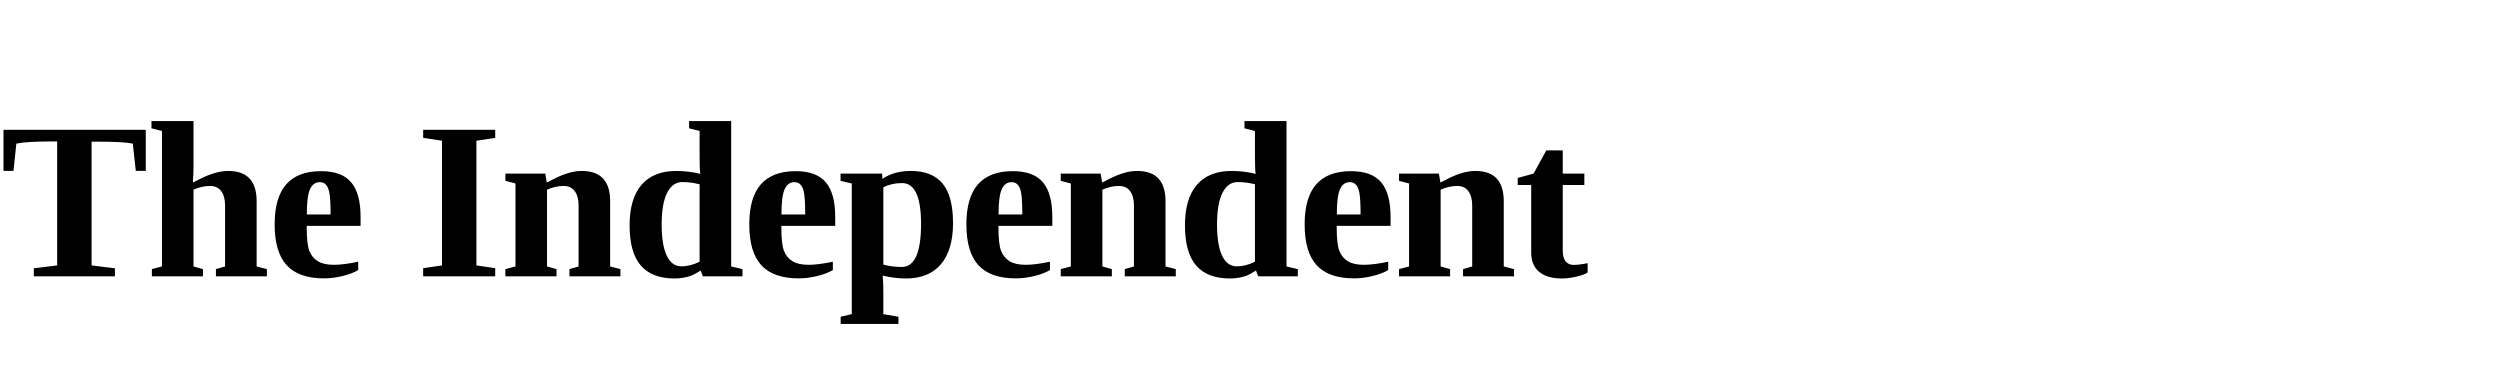
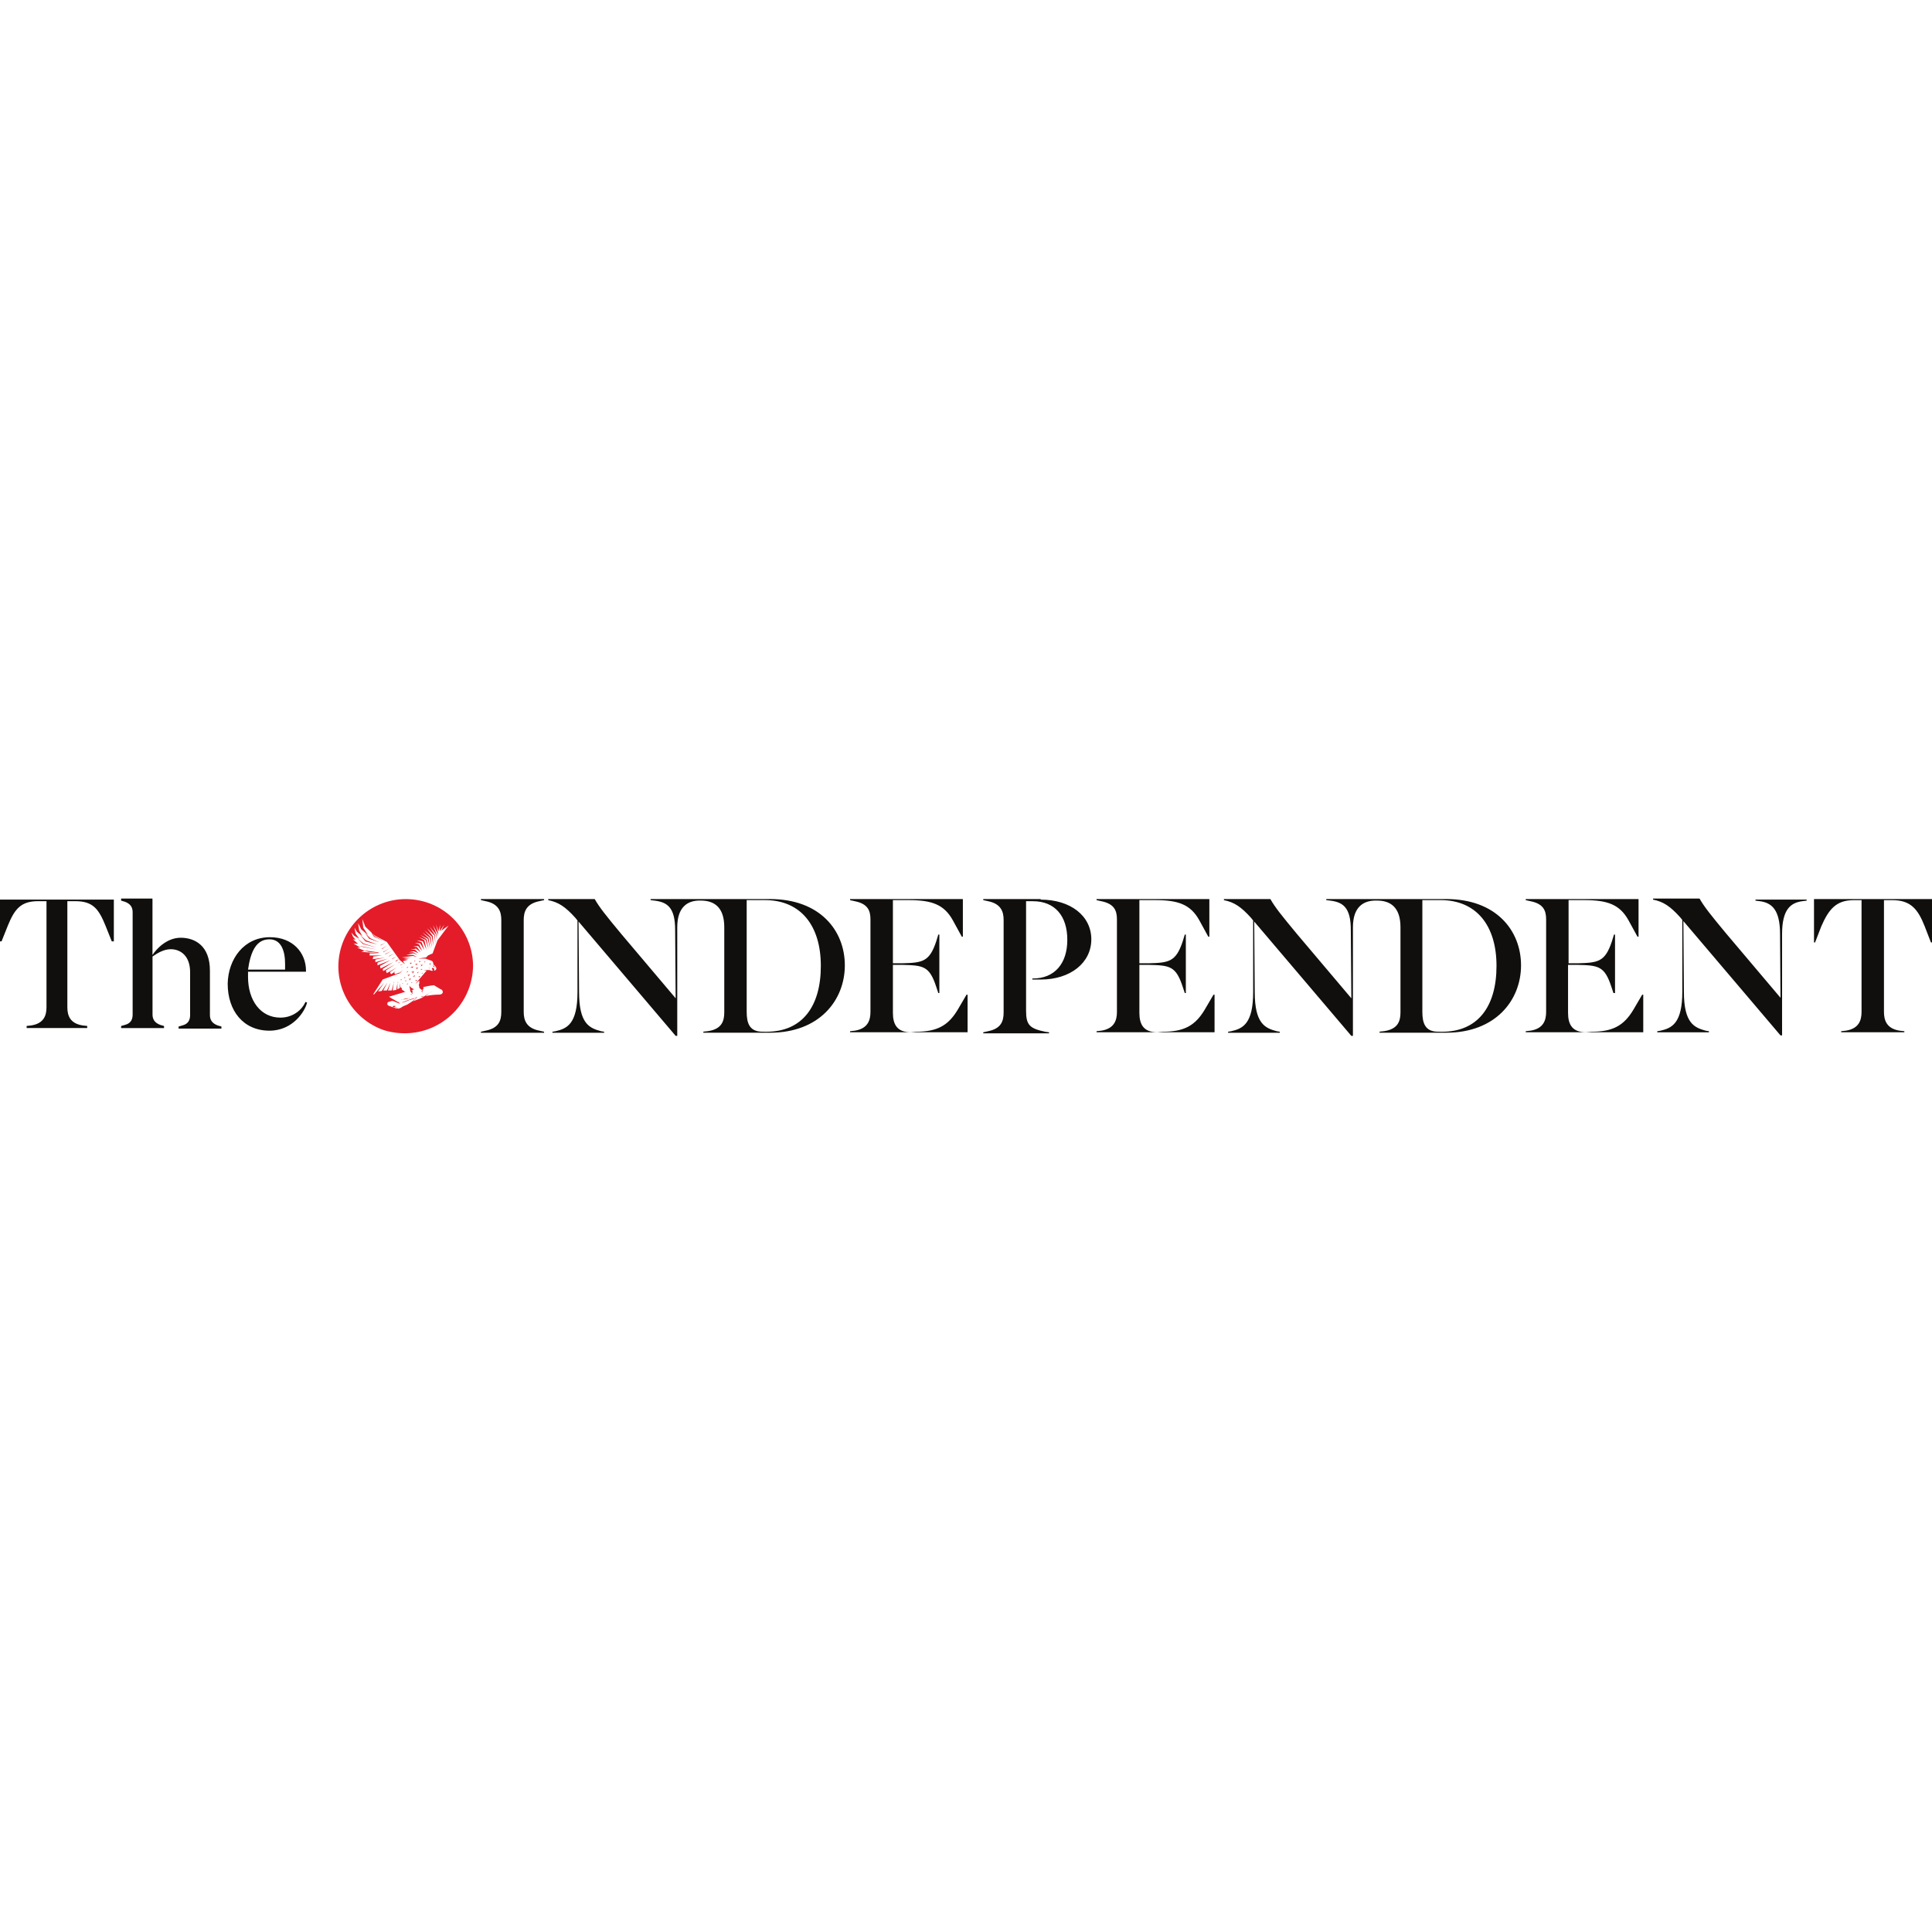
- <svg xmlns="http://www.w3.org/2000/svg" viewBox="0 0 380 56" fill="none">
-   <text x="0" y="42" font-family="Georgia, 'Times New Roman', serif" font-size="34" font-weight="700" fill="#000000" letter-spacing="-0.5">The Independent</text>
+ <svg xmlns="http://www.w3.org/2000/svg" xmlns:xlink="http://www.w3.org/1999/xlink" version="1.1" id="Ñëîé_1" x="0px" y="0px" viewBox="0 0 512 512" style="enable-background:new 0 0 512 512;" xml:space="preserve">
+   <style type="text/css">
+ 	.st0{clip-path:url(#SVGID_00000043427968384454321600000005042534563173645485_);fill:#E41C29;}
+ 	.st1{fill:#110F0D;}
+ </style>
+   <g id="XMLID_90_">
+     <g id="XMLID_97_">
+       <g>
+         <defs>
+           <path id="SVGID_1_" d="M107.24,273.83c10.1,0,18.13-8.16,18.13-18.13c0-10.1-8.16-18.13-18.13-18.13      c-10.1,0-18.13,8.16-18.13,18.13C88.98,265.81,97.14,273.83,107.24,273.83" />
+         </defs>
+         <clipPath id="SVGID_00000016059428267582604020000007290744455050895261_">
+           <use xlink:href="#SVGID_1_" style="overflow:visible;" />
+         </clipPath>
+         <path id="XMLID_164_" style="clip-path:url(#SVGID_00000016059428267582604020000007290744455050895261_);fill:#E41C29;" d="     M107.66,257.5h0.28l-0.14,0.28l0,0l0.42-0.42l0,0L107.66,257.5L107.66,257.5z M107.8,256.67L107.8,256.67l0.42-0.42l0,0     l-0.55,0.14l0,0h0.28L107.8,256.67z M106.55,259.58h-0.42l0,0l0.14,0.14l-0.14,0.14l0,0L106.55,259.58L106.55,259.58     L106.55,259.58z M107.52,259.03h-0.55l0,0l0.28,0.14l-0.14,0.14l0,0L107.52,259.03L107.52,259.03L107.52,259.03z M107.94,258.47     h0.28v0.28l0,0l0.42-0.55l0,0L107.94,258.47L107.94,258.47z M106.55,260.55L106.55,260.55l0.14,0.14l-0.14,0.14l0,0l0.28-0.28     l0,0L106.55,260.55z M109.04,260.55l0.28-0.28l0,0l-0.42,0.14l0,0h0.14V260.55L109.04,260.55z M109.32,258.06l0.42-0.69l0,0     l-0.83,0.28l0,0h0.42V258.06L109.32,258.06z M107.8,259.86h-0.55l0,0l0.28,0.14l-0.14,0.14l0,0L107.8,259.86L107.8,259.86     L107.8,259.86z M108.77,256.26l0.42,0.14l-0.14,0.28l0,0l0.55-0.55l0,0L108.77,256.26L108.77,256.26z M108.49,259.86l0.42-0.55     l0,0l-0.69,0.14l0,0h0.28V259.86L108.49,259.86L108.49,259.86z M109.73,254.87L109.73,254.87l0.42-0.28l0,0h-0.42l0,0l0.14,0.14     L109.73,254.87z M108.63,255.57L108.63,255.57l0.55-0.42l0,0h-0.69l0,0l0.28,0.14L108.63,255.57z M110.84,258.75L110.84,258.75     l0.28,0.14l-0.14,0.28l0,0l0.42-0.42l0,0H110.84z M112.36,255.15L112.36,255.15l0.42-0.28l0,0h-0.42l0,0l0.14,0.14L112.36,255.15     z M108.21,260.69h-0.42l0,0l0.14,0.14l-0.14,0.14l0,0L108.21,260.69L108.21,260.69z M111.12,255.01L111.12,255.01l0.42-0.28l0,0     h-0.55l0,0l0.14,0.14L111.12,255.01z M110.43,257.78h0.28l-0.14,0.28l0,0l0.42-0.55l0,0L110.43,257.78L110.43,257.78     L110.43,257.78z M110.7,254.04h2.08c0,0,0.69,0.28,1.52,0.55c0.42,0.14,0.55,0.55,0.55,0.97c0,0,0.28,0.28,0.55,0.55     c0.28,0.28,0.28,0.69,0.14,0.83c-0.14,0.28-0.42,0.28-0.55,0.28l0,0c0.14-0.14,0.14-0.42,0-0.55c-0.14-0.14-0.28-0.28-0.42-0.14     l-0.14,0.14l0.28,0.55l0,0c-0.28,0.14-0.55,0-0.83-0.14c0,0,0,0-1.66,0l0,0l0.83,0.14l0,0l-3.04,3.6l0,0l1.11-0.97v0.83     l-0.14,0.28l0.14,0.55v0.28l0.97,0.83l0,0l0,0l0,0l0,0l0,0l0,0l0,0l0,0l0,0l0,0l0,0l0,0l0,0l0,0l0,0l0,0l0,0l0,0l0,0l0,0l0,0     v-0.14v-0.14v-0.14l0,0h-0.14h-0.14l0,0l0.42-0.14l0,0l0,0l0,0l0,0l0,0l0,0l0,0l0,0l0,0l0,0l0,0l0,0l0,0l0,0l0,0l0,0l0,0l0,0l0,0     l0,0l0,0v-0.14v-0.14v-0.14l0,0h-0.14h-0.14c1.66-0.42,3.04-0.55,3.04-0.55c1.66,0.97,1.52,0.97,1.94,1.11     c0.69,0.42,0.55,1.38-0.55,1.38c-0.97,0-2.63,0.14-3.6,0.42l0.97-0.83l0,0c0,0-0.97,0.69-1.94,1.25l0,0     c-0.55,0.28-1.52,0.55-2.35,0.97l1.38-1.25l0,0c0,0-1.66,1.38-2.91,2.08c-0.69,0.28-1.38,0.55-1.66,0.83     c-0.55,0.28-0.83,0.28-1.38,0.14c-0.83-0.28-1.25-0.42-1.94-0.69c-0.42-0.14-0.42-0.83,0-0.97c0.14,0,0.69-0.28,1.11-0.28     c0.14,0,0.28,0.14,0.42,0.14c0.28,0.14,0.55,0.28,0.69,0.28l0.28,0.14h0.14l0,0l0,0l0,0l0,0l0,0l0,0l0.14,0.14l0.14,0.14v0.14     v0.14l0,0l0,0l0,0v-0.14v-0.28l-0.14-0.28l-0.14-0.14l0,0l0,0l0,0l0,0l0,0h-0.14l-0.28-0.14c-0.28-0.14-0.42-0.28-0.69-0.42     c-0.55-0.28-0.97-0.55-1.38-0.83l0,0c0,0,1.8-0.55,4.15-1.25l0.42,0.14l0,0l0,0l-0.28-0.14l-0.55-0.42l-0.28-0.14l-0.14-0.55     l-0.28-0.14l-0.28-1.11l0,0l0.14,1.25l-0.69,0.42v-1.66l0,0l-0.28,1.8l-0.97,0.14l0.28-1.94l0,0l-0.55,1.94h-0.97l0.69-2.08l0,0     l-0.97,2.08l0,0h-0.97l1.11-2.08l0,0l-1.52,2.21l-0.97,0.14l1.66-2.35l0,0l-2.77,3.18l-0.14-0.14l2.49-3.87l3.74-1.38     c0,0,0.28-0.14,0.42-0.14l0.28-0.14H106l0.14-0.14l0.14-0.14l0,0l0,0l0.14-0.14v-0.14v-0.14v-0.14v-0.14v-0.14v-0.14v-0.14l0,0     l0,0l0,0v0.14v0.14v0.14v0.14v0.14v0.14l-0.14,0.14l-0.14,0.14l0,0l0,0l-0.14,0.14h-0.14h-0.14l-0.28,0.14     c-0.14,0-0.28,0.14-0.42,0.14l-0.28,0.14l-0.28-0.42l0.42-0.42l0,0l-1.25,0.83l-0.28-0.55l1.8-1.25l0,0l-2.63,1.52l-0.28-0.69     l2.49-1.66l0,0l-3.18,1.8l-0.14-0.55l2.77-1.8l0,0l-3.32,1.66l-0.14-0.69l0,0l2.77-1.52l0,0l-3.46,1.38v-0.69l2.77-1.11l0,0     l-3.32,0.97v-0.69l2.63-0.55l0,0l-3.32,0.42l0.14-0.69l2.35-0.28l0,0h-3.32v-0.55h2.63l0,0l-4.84-0.42l0,0l0.83-0.28l0,0     l-1.94-0.83l0,0h0.83l0,0l-1.8-1.11l0,0l1.25,0.14l0,0l-1.38-1.25l0,0l0.69,0.14l0,0l-0.69-0.83l-0.42-1.11l0,0l0.69,0.83     l1.38,0.83l0,0l-0.97-1.38l-0.28-1.52l0,0l0.69,1.11l1.38,1.11l0,0l-0.83-1.52l-0.28-1.94l0,0l0.83,1.66l1.8,1.52l0,0l-1.25-1.94     l-0.28-2.35l0,0l0.83,2.08l2.49,2.35l3.18,1.66l3.46,4.84l1.38,1.11l0,0l-0.55-0.83l0,0l0,0l0,0l1.38-0.42l0,0l-1.25-0.14l0,0     l1.8-0.28l0,0l-2.21-0.14l0,0l2.91-0.42l1.11,0.28l0,0l-1.11-0.55h-1.8l0,0l1.94-0.42l1.11,0.42l0,0l-1.11-0.69h-1.25l0,0     l1.38-0.28l1.25,0.55l0,0l-0.97-0.97h-1.11l0,0l1.38-0.28l1.25,0.97l0,0l-0.97-1.38l-0.97-0.14l0,0l1.25-0.14l1.11,1.38l0,0     l-0.83-1.8l-1.11-0.42l0,0l1.38,0.14l1.11,1.8l0,0l-0.69-2.08l-1.38-0.55l0,0l1.66,0.28l0.97,2.21l0,0l-0.55-2.49l-1.52-0.83l0,0     l1.8,0.69l0.83,2.49l0,0l-0.55-2.63l-1.66-1.11l0,0l1.94,0.97l0.69,2.63l0,0l-0.42-2.77l-1.66-1.52l0,0l1.94,1.38l0.55,2.63l0,0     l-0.28-2.77l-1.66-1.8l0,0l1.94,1.66l0.42,2.49l0,0l-0.14-2.63l-1.52-2.08l0,0l1.94,1.94l0.28,2.21l0,0l-0.14-2.35l-1.38-2.21     l0,0l1.66,2.08l0.28,1.52l0,0l-0.14-1.66l-0.97-2.35l0,0l1.25,2.21l0.14,0.83l0,0v-0.97l-0.55-2.21l0,0l0.69,1.8l0,0l0.42-1.8     l0,0l-0.14,1.8l0,0l1.25-1.8l0,0l-0.83,1.66l0,0l1.94-1.38l0,0l-2.91,3.87c0,0-0.97,2.49-1.25,3.32c0,0.14-0.14,0.28-0.28,0.28     l-0.97,0.42l-0.55,0.55L110.7,254.04L110.7,254.04L110.7,254.04z M107.52,238.27c-9.82,0-17.85,8.03-17.85,17.85     c0,9.82,8.03,17.85,17.85,17.85c9.82,0,17.85-8.03,17.85-17.85C125.37,246.29,117.48,238.27,107.52,238.27 M110.15,256.53     l0.28,0.14l-0.14,0.28l0,0l0.55-0.55l0,0L110.15,256.53L110.15,256.53L110.15,256.53z M111.67,257.92h0.14v0.14l0,0l0.28-0.28     l0,0L111.67,257.92L111.67,257.92L111.67,257.92z M108.9,263.59L108.9,263.59L108.9,263.59l0.14,0.14l0,0l0,0l0,0l0,0l0,0l0,0     l0,0l0,0l0,0l0,0l0,0l0,0l0,0l0,0l0,0v-0.14v-0.14l0,0l0,0l0,0h-0.14V263.59L108.9,263.59L108.9,263.59L108.9,263.59     L108.9,263.59L108.9,263.59L108.9,263.59L108.9,263.59L108.9,263.59L108.9,263.59L108.9,263.59L108.9,263.59 M110.56,264.28     h-0.14c-0.14,0-0.28,0-0.28,0.14l-0.28,0.14h-0.14h-0.14c-0.28,0.14-0.55,0.14-0.83,0.28c-0.14,0-0.28,0.14-0.55,0.14l-0.28,0.14     l-0.28,0.14h-0.14l-0.28,0.14l0,0c-0.14,0-0.28,0.14-0.28,0.14h-0.14l-0.28,0.14l0,0l0,0l0,0h0.14h0.14     c0.14,0,0.28-0.14,0.28-0.14h0.14l0.28-0.14h0.14l0.28-0.14l0.28-0.14c0.14,0,0.28-0.14,0.55-0.14c0.28-0.14,0.55-0.14,0.83-0.28     l0.42-0.14l0.28-0.14h0.14C110.15,264.42,110.29,264.42,110.56,264.28L110.56,264.28h0.28l0,0H110.56z M107.1,264.84h0.14     c0.14,0,0.42-0.14,0.55-0.14h0.14l0,0l0.28-0.14l0.28-0.14h0.14h0.14l0,0l0,0l0,0h-0.14l0,0l-0.28,0.14h-0.28h-0.14h-0.14     c-0.14,0-0.42,0.14-0.55,0.14c-0.14,0-0.28,0.14-0.42,0.14h-0.14l0,0c-0.14,0-0.28,0.14-0.42,0.14h-0.14l0,0H106h-0.14l0,0l0,0     H106h0.14h0.14h0.14l0.28-0.14h0.14C106.83,264.98,106.97,264.84,107.1,264.84 M110.01,259.72L110.01,259.72l0.28,0.14     l-0.14,0.28l0,0l0.42-0.42l0,0H110.01z M109.6,259.16l0.42-0.69l0,0l-0.69,0.28l0,0h0.42L109.6,259.16L109.6,259.16L109.6,259.16     z M111.95,256.81h-0.55l0,0l0.28,0.14l-0.14,0.14l0,0L111.95,256.81L111.95,256.81z M109.6,262.48l-1.11-1.25l0,0l0.28,1.52     l0.55,0.69l0,0l0,0l0,0l0,0l0,0l0,0l0,0l0,0l0,0l0,0l0,0l0,0l0,0l0,0l0,0l0,0l0,0l0,0l0,0l0,0v-0.14v-0.14v-0.14l0,0h-0.14h-0.14     l0,0l0,0l0,0l0.28-0.14l0,0l0,0l0,0l0,0l0,0l0,0l0,0l0,0l0,0l0,0l0,0l0,0l0,0l0,0l0,0l0,0l0,0l0,0l0,0l0,0v-0.14v-0.14v-0.14     h-0.14h-0.14h-0.14l0,0c0.28-0.14,0.55-0.14,0.83-0.28l-0.97-0.55L109.6,262.48z M111.39,255.7l0.28,0.14l-0.14,0.28l0,0     l0.55-0.42l0,0H111.39L111.39,255.7z M102.12,249.89l-1.25,0.55v-0.42l0,0v0.55l0,0L102.12,249.89L102.12,249.89z M103.23,251.28     l-1.66,0.97v-0.42l0,0v0.55l0,0L103.23,251.28L103.23,251.28L103.23,251.28z M102.68,250.58l-1.52,0.83V251l0,0v0.55l0,0     L102.68,250.58L102.68,250.58z M105.17,253.49l-1.25,0.55v-0.42l0,0v0.55l0,0L105.17,253.49L105.17,253.49z M104.48,252.66     l-1.38,0.69v-0.42l0,0v0.55l0,0L104.48,252.66L104.48,252.66z M103.78,251.97l-1.66,0.83v-0.42l0,0v0.55l0,0L103.78,251.97     L103.78,251.97L103.78,251.97z M99.91,251.14L99.91,251.14l-3.6-1.11l-1.66-1.38l0,0l1.52,1.52L99.91,251.14z M100.05,250.31     L100.05,250.31L97,249.2l-1.52-1.38l0,0l1.38,1.66L100.05,250.31z M110.01,255.43l0.28,0.14l-0.14,0.28l0,0l0.55-0.42l0,0H110.01     L110.01,255.43L110.01,255.43z M96.31,251.83l1.38,0.42l2.63,0.28v-0.14L96.31,251.83L96.31,251.83z M96.73,247.26L96.73,247.26     l1.11,1.52l2.77,0.97l0,0l-2.49-1.11L96.73,247.26z M105.72,254.18l-0.83,0.42v-0.28l0,0v0.55l0,0L105.72,254.18L105.72,254.18z      M100.05,251.69l-5.12-1.11l0,0l1.38,0.42L100.05,251.69L100.05,251.69L100.05,251.69z M101.57,249.34L101.57,249.34l-2.35-1.25     l-1.38-1.94l0,0l1.25,2.08L101.57,249.34L101.57,249.34z M111.53,264.01L111.53,264.01L111.53,264.01h0.28h0.28h0.28l0,0h0.28     h0.28h0.14l0,0l0,0l0,0l0,0l0,0l0,0l0,0h-0.14h-0.28h-0.28c-0.14,0-0.42,0.14-0.55,0.14L111.53,264.01L111.53,264.01     L111.53,264.01L111.53,264.01L111.53,264.01L111.53,264.01L111.53,264.01z M113.61,263.04L113.61,263.04h0.14h0.14     c0.14,0,0.42-0.14,0.69-0.14l0,0h0.28h0.14h0.14h0.14l0,0h0.14l0,0l0,0l0,0h-0.14l0,0h-0.14l0,0h-0.28h-0.42l0,0     c-0.28,0-0.42,0.14-0.69,0.14H113.61L113.61,263.04L113.61,263.04L113.61,263.04L113.61,263.04L113.61,263.04z M111.81,262.9     L111.81,262.9L111.81,262.9l0.14,0.14l0,0l0,0l0,0l0,0l0,0l0,0l0,0l0,0l0,0l0,0l0,0l0,0l0,0l0,0l0,0l0,0v-0.14v-0.14v-0.14l0,0     l0,0h-0.14h-0.14L111.81,262.9L111.81,262.9L111.81,262.9L111.81,262.9L111.81,262.9L111.81,262.9L111.81,262.9L111.81,262.9     L111.81,262.9L111.81,262.9 M113.75,256.67L113.75,256.67L113.75,256.67L113.75,256.67L113.75,256.67L113.75,256.67l0.14,0.14     l0,0L113.75,256.67L113.75,256.67L113.75,256.67L113.75,256.67L113.75,256.67L113.75,256.67l0.14-0.14l0,0l0,0l0,0l0,0l0,0l0,0     l0,0l0,0l0,0l0,0l0,0l0,0l0,0l0,0l0,0l0,0l0,0l0,0l0,0l0,0l0,0l0,0l0,0l0,0l0,0h-0.14h-0.14l0,0l0,0l0,0l0,0l0,0l0,0     L113.75,256.67L113.75,256.67L113.75,256.67 M113.75,255.43L113.75,255.43L113.75,255.43L113.75,255.43L113.75,255.43l0.14,0.14     l0,0l0,0l0,0h0.14l0,0l0,0l0,0l0,0l0,0l0,0l0.14-0.14v-0.14l0,0l0,0l0,0l0,0l0,0l0,0l0,0l0,0l0,0l0,0l0,0l0,0l0,0l0,0l0,0l0,0     l0,0l0,0l0,0l0,0l0,0l0,0l0,0l0,0l0,0l0,0l0,0l0,0l0,0l0,0l0,0l0,0l0,0l0,0l0,0l0,0l0,0l0,0l0,0l0,0l0,0l0,0l0,0l0,0l0,0l0,0l0,0     l0,0l0,0l0,0l0,0l0,0l0,0l0,0L113.75,255.43L113.75,255.43L113.75,255.43L113.75,255.43L113.75,255.43z M115.27,256.4     L115.27,256.4L115.27,256.4L115.27,256.4l0.14,0.14v0.14l0,0l0,0v0.14l0,0l0,0l0,0l0,0l0,0v-0.14l0,0l0,0v-0.14v-0.14H115.27     L115.27,256.4L115.27,256.4L115.27,256.4L115.27,256.4c-0.14-0.28-0.28-0.42-0.42-0.55l-0.14,0.14     C114.85,256.12,114.99,256.26,115.27,256.4L115.27,256.4 M106.41,256.4L106.41,256.4L106.41,256.4l-0.14,0.14l0,0l0.69-0.42l0,0     L106.41,256.4z M106.14,254.87l-0.55,0.28v-0.28l0,0v0.42l0,0L106.14,254.87L106.14,254.87z M106.55,257.09L106.55,257.09     L106.55,257.09l-0.14,0.14l0,0l0.42-0.28l0,0L106.55,257.09z M106.83,255.43l-0.69,0.28v-0.28l0,0v0.42l0,0L106.83,255.43     L106.83,255.43L106.83,255.43z M115.13,263.18h-0.28h-0.28h-0.14h-0.14h-0.14h-0.14h-0.28h-0.14h-0.14l0,0h0.14h0.14h0.28h0.28     l0,0h0.14h0.28h0.14h0.14l0,0h0.28h0.28h0.14h0.14h0.14h0.14l0,0l0,0h-0.14l0,0h-0.28h-0.14h-0.28h-0.28H115.13 M104.2,260.27     L104.2,260.27l0.14,0.14l-0.14,0.14l0,0l0.28-0.28l0,0H104.2L104.2,260.27z M105.03,266.91l-0.55-0.28l0.55-0.28l0,0l-0.83,0.28     l-0.14,0.14l0.14,0.14l0,0H105.03c0.14,0.14,0.28,0.28,0.42,0.28l0.42,0.14l0,0l-0.42-0.14     C105.31,267.05,105.17,266.91,105.03,266.91 M105.31,260.27L105.31,260.27l0.14,0.14l-0.14,0.14l0,0l0.28-0.28l0,0H105.31     L105.31,260.27z" />
+       </g>
+     </g>
+     <path id="XMLID_168_" class="st1" d="M12.18,238.82H10.1c-4.57,0-6.23,2.08-8.03,6.5l-1.66,4.15H0v-11.07h30.17v11.07h-0.55   l-1.66-4.15c-1.8-4.43-3.32-6.5-8.03-6.5h-2.08v28.09c0,2.21,0.69,4.29,4.01,4.84l1.25,0.14v0.55H7.06v-0.55l1.25-0.14   c3.32-0.55,4.01-2.63,4.01-4.84v-28.09H12.18z M40.41,238.41v14.67c0.97-1.52,3.74-4.57,7.47-4.57c3.74,0,7.75,2.08,7.75,8.72   v11.76c0,1.25,0.55,2.21,2.08,2.77l0.97,0.28v0.55H47.33v-0.55l0.97-0.28c1.66-0.42,2.08-1.52,2.08-2.77v-11.35   c0-4.43-2.63-6.09-5.12-6.09c-1.8,0-3.46,0.97-4.84,1.94v15.36c0,1.25,0.55,2.21,2.08,2.77l0.97,0.28v0.55H32.1v-0.55l0.97-0.28   c1.66-0.42,2.08-1.52,2.08-2.77v-27.12c0-1.25-0.55-2.21-2.08-2.77l-0.97-0.28v-0.55h8.3V238.41z M71.54,248.37   c6.09,0,9.55,4.15,9.55,8.86v0.28H65.73c0,0.55,0,1.11,0,1.38c0,6.23,3.32,10.79,8.58,10.79c3.46,0,5.81-2.21,6.64-4.15l0.42,0.14   c-0.42,2.08-3.6,7.47-9.96,7.47c-6.92,0-11.07-5.26-11.07-12.45C60.47,254.18,64.62,248.37,71.54,248.37 M65.73,256.95h9.82v-1.52   c0-3.32-0.97-6.5-4.15-6.5C67.94,248.92,66.42,252.11,65.73,256.95" />
+     <path id="XMLID_180_" class="st1" d="M138.79,268.16c0,2.21,0.69,4.29,4.15,4.98l1.25,0.28v0.28h-16.74v-0.28l1.25-0.28   c3.46-0.69,4.15-2.63,4.15-4.98V243.8c0-2.21-0.69-4.29-4.15-4.98l-1.25-0.28v-0.28h16.74v0.28l-1.25,0.28   c-3.46,0.69-4.15,2.77-4.15,4.98V268.16z M179.48,245.74v28.78h-0.42l-25.74-30.3l0.14,18.68c0,8.44,2.77,9.55,5.81,10.38   l0.83,0.14v0.28h-13.7v-0.28l0.83-0.14c3.04-0.69,5.81-1.94,5.81-10.38v-18.96l-0.55-0.69c-2.63-2.91-4.43-4.15-7.2-4.7v-0.28   h12.32c1.25,2.21,3.04,4.43,7.06,9.27l14.39,17.02l-0.14-18.13c0-6.09-2.21-7.33-5.4-7.75l-1.11-0.14v-0.28h31.69   c13.15,0,19.79,8.3,19.79,17.57c0,9.27-6.78,17.85-19.79,17.85H186.4v-0.28l1.25-0.14c3.6-0.55,4.29-2.63,4.29-4.98v-22.56   c0-5.4-2.77-7.06-6.23-7.06C182.24,238.55,179.48,240.34,179.48,245.74 M203.14,273.42c9.41,0,14.39-6.64,14.39-17.44   c0-10.79-5.4-17.44-14.81-17.44h-4.84v29.61c0,2.91,0.69,5.26,4.15,5.26L203.14,273.42L203.14,273.42z M242.72,273.42   c5.67,0,8.58-1.66,11.07-5.81l2.35-4.01h0.28v9.96h-31.14v-0.28l1.25-0.14c3.46-0.55,4.15-2.77,4.15-4.98v-24.49   c0-2.35-0.69-4.15-4.15-4.84l-1.25-0.28v-0.28h29.89v9.96h-0.28l-2.35-4.29c-2.35-4.29-5.67-5.4-11.76-5.4h-4.15v16.74h2.49   c5.4-0.14,7.2-0.42,8.99-5.81l0.55-1.8h0.28v15.5h-0.28l-0.55-1.66c-1.8-5.54-3.46-5.67-8.99-5.81h-2.49v12.73   c0,3.04,1.11,5.12,4.7,5.12L242.72,273.42L242.72,273.42z M275.79,238.41c7.89,0,13.42,4.29,13.42,10.52   c0,6.23-5.54,10.66-13.42,10.66h-2.21v-0.28h0.14c5.81,0,9.13-4.01,9.13-10.24c0-6.37-3.32-10.24-9.13-10.24h-1.8v29.06   c0,3.74,0.97,4.7,5.12,5.54l0.97,0.14v0.28h-17.44v-0.28l1.25-0.28c3.46-0.69,4.15-2.63,4.15-4.98V243.8   c0-2.21-0.69-4.29-4.15-4.98l-1.25-0.28v-0.28h15.22V238.41z M308.17,273.42c5.67,0,8.58-1.66,11.07-5.81l2.35-4.01h0.28v9.96   h-31.27v-0.28l1.25-0.14c3.46-0.55,4.15-2.77,4.15-4.98v-24.49c0-2.35-0.69-4.15-4.15-4.84l-1.25-0.28v-0.28h29.89v9.96h-0.28   l-2.35-4.29c-2.35-4.29-5.67-5.4-11.76-5.4h-4.15v16.74h2.49c5.4-0.14,7.2-0.42,8.99-5.81l0.55-1.8h0.28v15.5h-0.28l-0.55-1.66   c-1.8-5.54-3.46-5.67-8.99-5.81h-2.49v12.73c0,3.04,1.11,5.12,4.7,5.12L308.17,273.42L308.17,273.42z M358.54,245.74v28.78h-0.42   l-25.74-30.3l0.14,18.68c0,8.44,2.77,9.55,5.81,10.38l0.83,0.14v0.28h-13.7v-0.28l0.83-0.14c3.04-0.69,5.81-1.94,5.81-10.38v-18.96   l-0.55-0.69c-2.63-2.91-4.43-4.15-7.2-4.7v-0.28h12.32c1.25,2.21,3.04,4.43,7.06,9.27l14.39,17.02l-0.14-18.13   c0-6.09-2.21-7.33-5.4-7.75l-1.11-0.14v-0.28h31.83c13.15,0,19.79,8.3,19.79,17.57c0,9.27-6.78,17.85-19.79,17.85H365.6v-0.28   l1.25-0.14c3.6-0.55,4.29-2.63,4.29-4.98v-22.56c0-5.4-2.77-7.06-6.23-7.06C361.31,238.55,358.54,240.34,358.54,245.74    M382.2,273.42c9.41,0,14.39-6.64,14.39-17.44c0-10.79-5.4-17.44-14.81-17.44h-4.84v29.61c0,2.91,0.69,5.26,4.15,5.26L382.2,273.42   L382.2,273.42z M421.78,273.42c5.67,0,8.58-1.66,11.07-5.81l2.35-4.01h0.28v9.96h-31.14v-0.28l1.25-0.14   c3.46-0.55,4.15-2.77,4.15-4.98v-24.49c0-2.35-0.69-4.15-4.15-4.84l-1.25-0.28v-0.28h29.89v9.96h-0.28l-2.35-4.29   c-2.35-4.29-5.67-5.4-11.76-5.4h-4.15v16.74h2.49c5.4-0.14,7.2-0.42,8.99-5.81l0.55-1.8H428v15.5h-0.42l-0.55-1.66   c-1.8-5.54-3.46-5.67-8.99-5.81h-2.49v12.73c0,3.04,1.11,5.12,4.7,5.12L421.78,273.42L421.78,273.42z M471.73,247.54   c0-6.5-2.21-8.3-5.4-8.72l-1.11-0.14v-0.28h13.56v0.28l-1.11,0.14c-3.18,0.42-5.4,2.21-5.4,8.72v26.85h-0.42l-25.74-30.3   l0.14,18.68c0,8.44,2.77,9.55,5.81,10.38l0.83,0.14v0.28h-13.7v-0.28l0.83-0.14c3.04-0.69,5.81-1.94,5.81-10.38V243.8l-0.55-0.69   c-2.63-2.91-4.43-4.15-7.2-4.7v-0.28h12.32c1.25,2.21,3.04,4.43,7.06,9.27l14.39,17.02L471.73,247.54z M493.46,238.55h-2.21   c-4.7,0-6.64,2.49-8.58,6.92l-1.66,4.29h-0.28v-11.49H512v11.49h-0.28l-1.66-4.29c-1.8-4.57-3.74-6.92-8.58-6.92h-2.21v29.61   c0,2.21,0.69,4.43,4.15,4.98l1.25,0.14v0.28h-16.74v-0.28l1.25-0.14c3.46-0.55,4.15-2.77,4.15-4.98v-29.61H493.46z" />
+   </g>
</svg>
